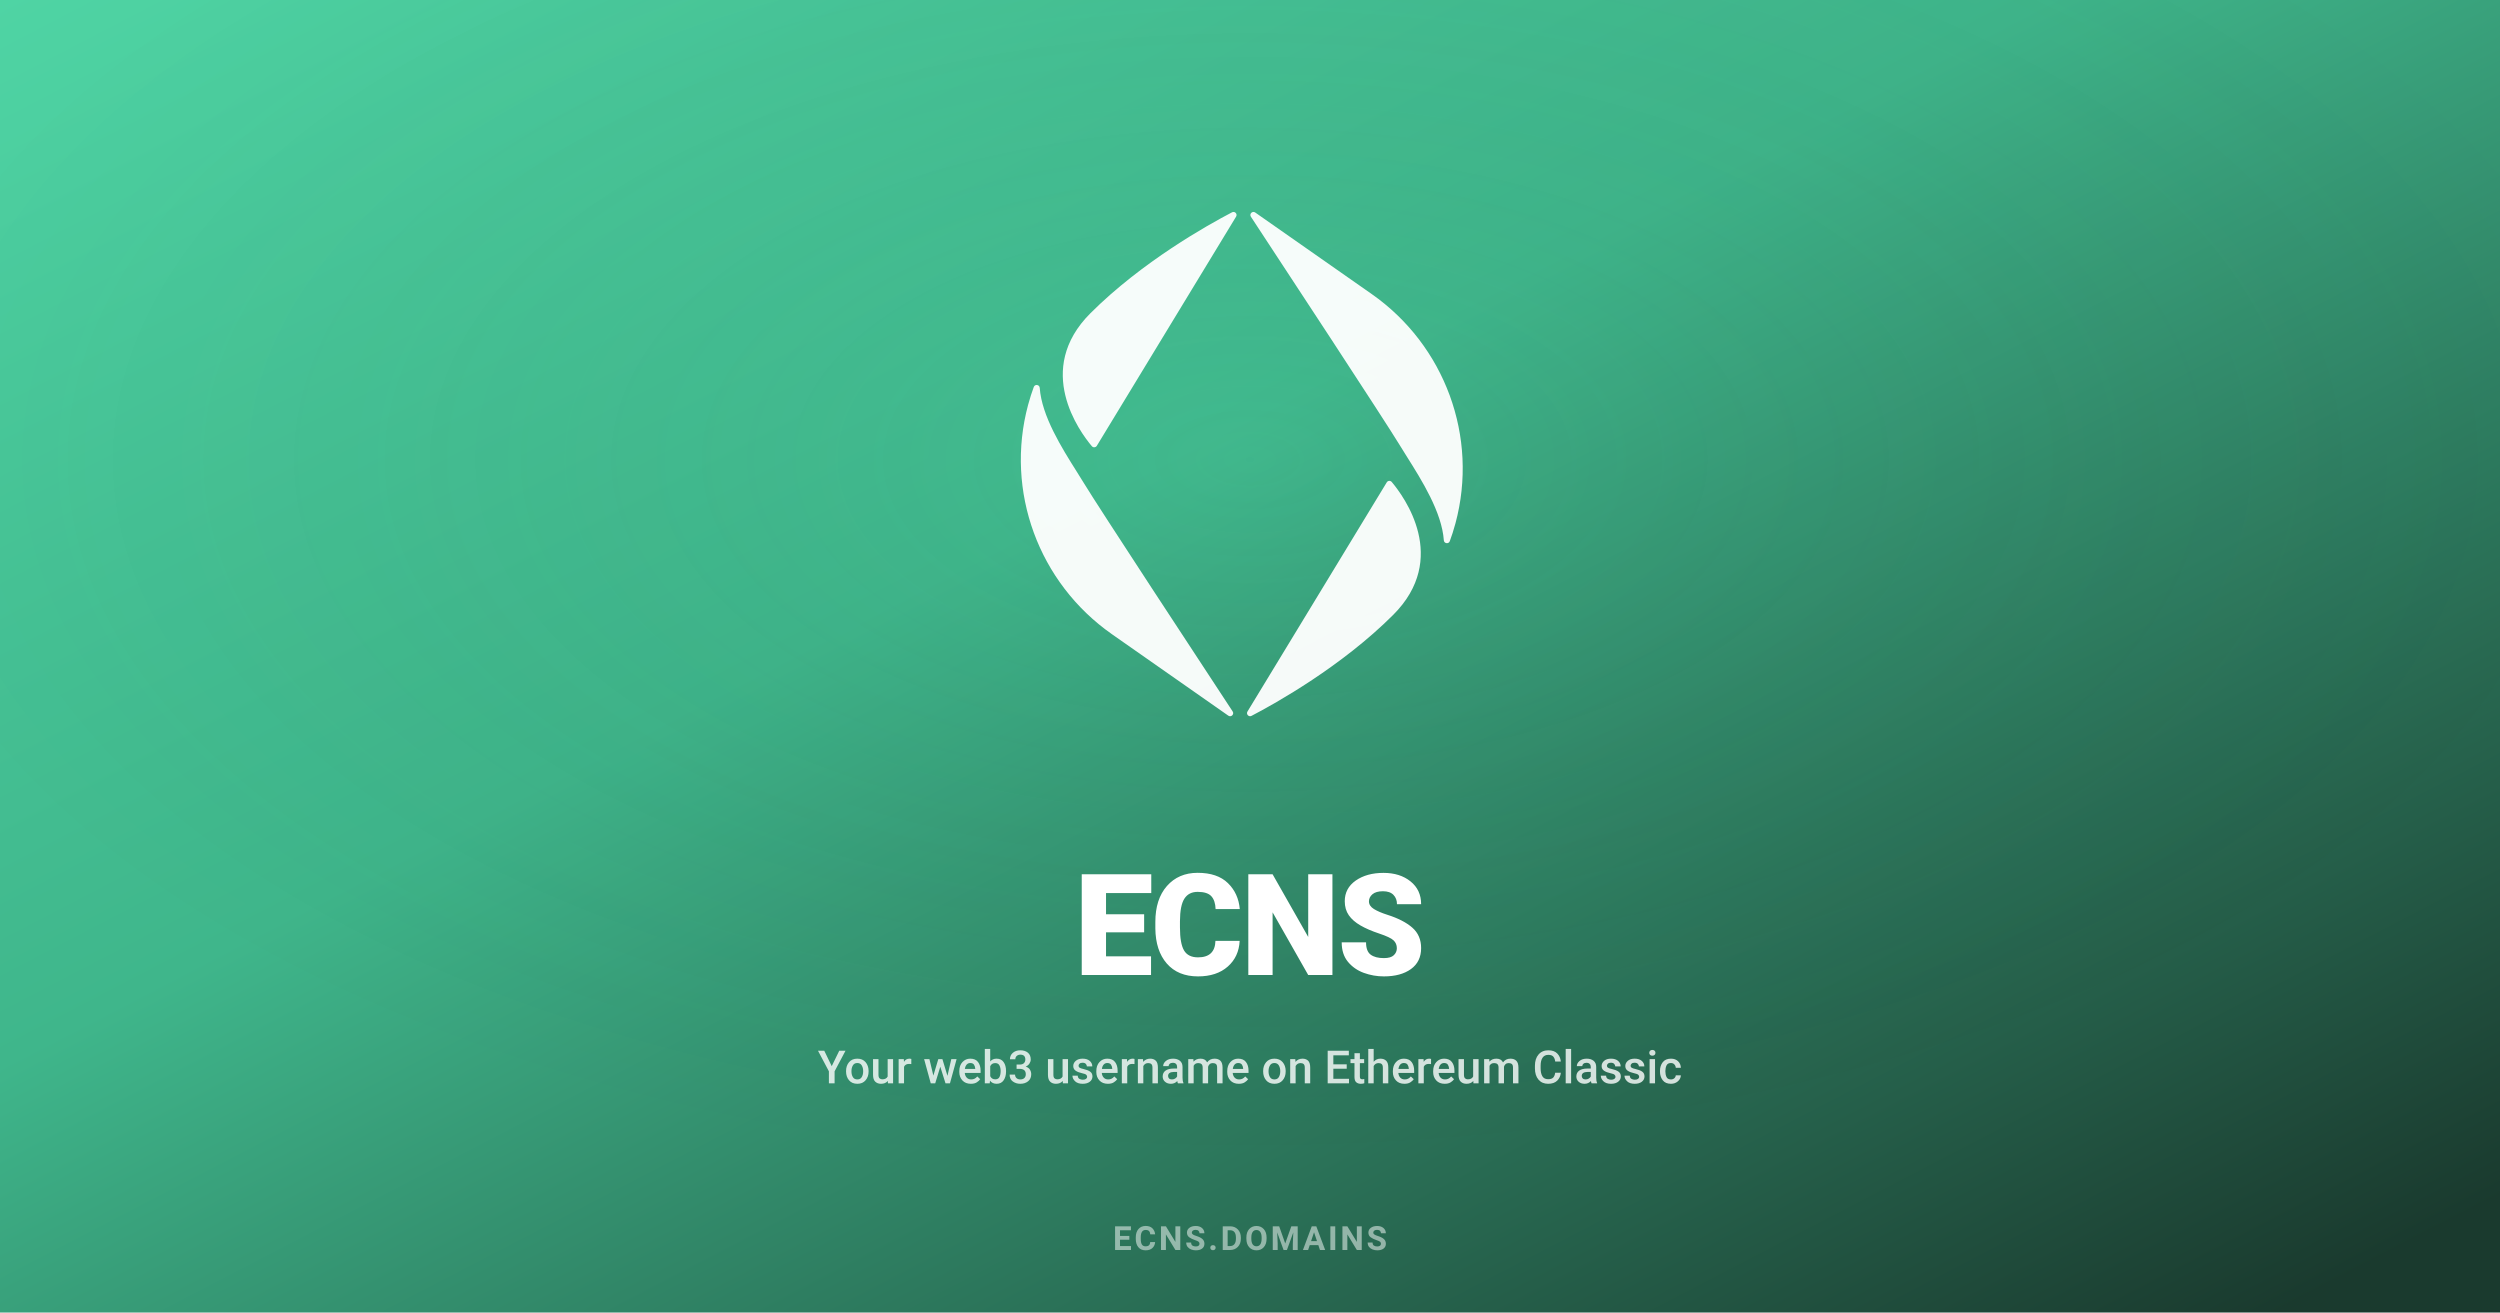
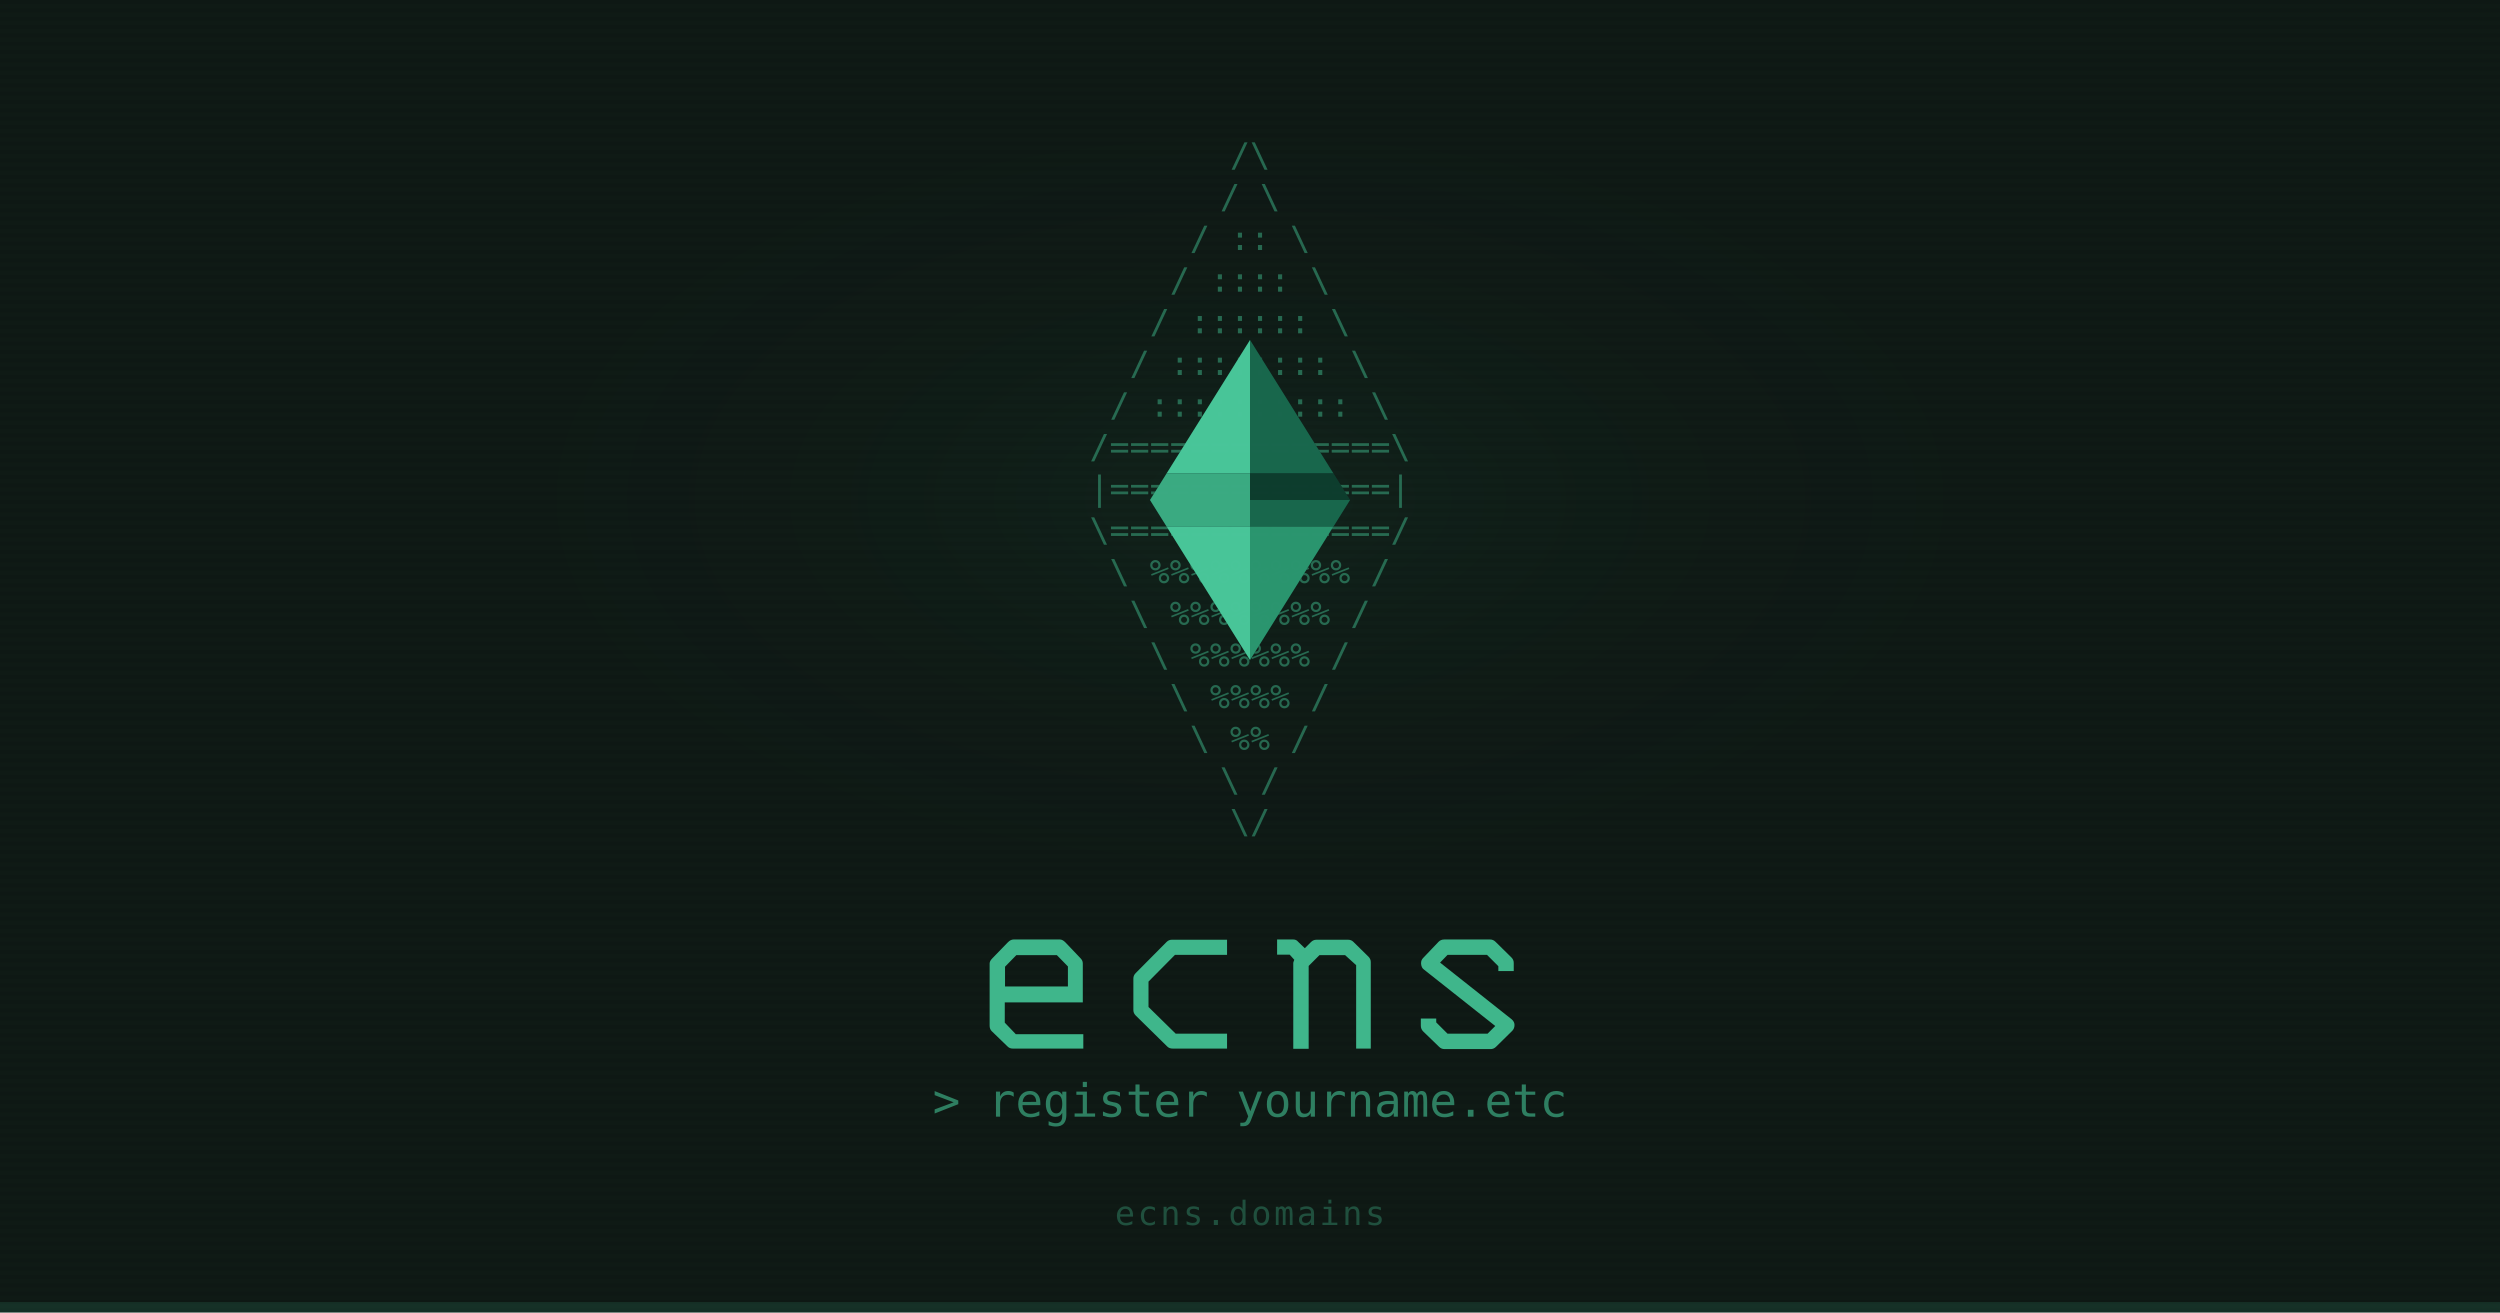
<svg xmlns="http://www.w3.org/2000/svg" viewBox="0 0 1200 630" width="1200" height="630" fill="none">
+   <rect width="1200" height="630" fill="#0F1A15" />
  <defs>
-     <style>
-       @font-face {
-         font-family: 'Satoshi';
-         src: url('/fonts/sans-serif/Satoshi-Variable.woff2') format('woff2'),
-              url('/fonts/sans-serif/Satoshi-Variable.woff') format('woff');
-         font-weight: 300 900;
-         font-display: swap;
-       }
-     </style>
-     <linearGradient id="og-gradient" x1="100%" y1="100%" x2="0%" y2="0%" gradientUnits="objectBoundingBox">
-       <stop offset="4.54%" stop-color="#1A3A2E" />
-       <stop offset="59.2%" stop-color="#3FB68B" />
-       <stop offset="100%" stop-color="#4FD4A4" />
-     </linearGradient>
-     <radialGradient id="og-glow" cx="50%" cy="35%" r="55%">
-       <stop offset="0%" stop-color="rgba(79, 212, 164, 0.12)" />
-       <stop offset="100%" stop-color="rgba(0, 0, 0, 0)" />
+     <radialGradient id="og-glow" cx="50%" cy="38%" r="35%">
+       <stop offset="0%" stop-color="#3FB68B" stop-opacity="0.06" />
+       <stop offset="100%" stop-color="#000000" stop-opacity="0" />
    </radialGradient>
  </defs>
-   <rect width="1200" height="630" fill="url(#og-gradient)" />
  <rect width="1200" height="630" fill="url(#og-glow)" />
-   <g transform="translate(490, 100) scale(2.6)">
-     <path fill-rule="evenodd" clip-rule="evenodd" d="M42.473 1.549C42.129 1.026 42.762 0.413 43.275 0.773L64.757 15.809C78.297 25.287 84.531 42.208 80.239 58.154C79.899 59.418 79.534 60.523 79.191 61.45C78.979 62.024 78.134 61.9 78.091 61.289C77.729 56.097 73.99 50.161 71.277 45.853C70.793 45.084 70.341 44.366 69.947 43.714C67.309 39.351 48.217 10.285 42.473 1.549ZM14.029 43.841L39.742 1.531C40.041 1.039 39.504 0.467 38.994 0.733C34.499 3.076 22.369 9.857 12.847 19.367C2.411 29.79 10.845 41.225 13.108 43.913C13.358 44.21 13.827 44.173 14.029 43.841ZM39.107 92.885C39.451 93.408 38.819 94.02 38.305 93.661L16.823 78.624C3.283 69.147 -2.951 52.226 1.342 36.279C1.682 35.016 2.046 33.91 2.389 32.984C2.602 32.41 3.446 32.533 3.489 33.144C3.851 38.337 7.59 44.273 10.303 48.581C10.788 49.35 11.239 50.068 11.634 50.719C14.271 55.083 33.363 84.149 39.107 92.885ZM41.84 92.899L67.554 50.588C67.755 50.257 68.224 50.22 68.474 50.517C70.738 53.204 79.172 64.64 68.736 75.062C59.213 84.573 47.084 91.353 42.589 93.697C42.079 93.963 41.541 93.39 41.84 92.899Z" fill="rgba(255, 255, 255, 0.95)" />
+   <defs>
+     <pattern id="scanlines" width="1200" height="4" patternUnits="userSpaceOnUse">
+       <rect width="1200" height="2" fill="#000000" opacity="0.06" />
+     </pattern>
+   </defs>
+   <rect width="1200" height="630" fill="url(#scanlines)" />
+   <g style="font-family:'IBM 3270','IBM 3270 Narrow',monospace;font-size:16px;fill:#3FB68B;fill-opacity:0.5" text-anchor="middle">
+     <text x="600" y="80">/\</text>
+     <text x="600" y="100">/  \</text>
+     <text x="600" y="120">/ :: \</text>
+     <text x="600" y="140">/ :::: \</text>
+     <text x="600" y="160">/ :::::: \</text>
+     <text x="600" y="180">/ :::::::: \</text>
+     <text x="600" y="200">/ :::::::::: \</text>
+     <text x="600" y="220">/==============\</text>
+     <text x="600" y="240">|==============|</text>
+     <text x="600" y="260">\==============/</text>
+     <text x="600" y="280">\ %%%%%%%%%% /</text>
+     <text x="600" y="300">\ %%%%%%%% /</text>
+     <text x="600" y="320">\ %%%%%% /</text>
+     <text x="600" y="340">\ %%%% /</text>
+     <text x="600" y="360">\ %% /</text>
+     <text x="600" y="380">\  /</text>
+     <text x="600" y="400">\/</text>
  </g>
-   <text x="600" y="468" text-anchor="middle" font-family="Satoshi, -apple-system, BlinkMacSystemFont, 'Segoe UI', Roboto, Helvetica, Arial, sans-serif" font-weight="800" font-size="68" letter-spacing="-0.02em" fill="#FFFFFF">ECNS</text>
-   <text x="600" y="520" text-anchor="middle" font-family="Satoshi, -apple-system, BlinkMacSystemFont, 'Segoe UI', Roboto, Helvetica, Arial, sans-serif" font-weight="500" font-size="22" fill="rgba(255, 255, 255, 0.80)">Your web3 username on Ethereum Classic</text>
-   <text x="600" y="600" text-anchor="middle" font-family="Satoshi, -apple-system, BlinkMacSystemFont, 'Segoe UI', Roboto, Helvetica, Arial, sans-serif" font-weight="700" font-size="16" letter-spacing="0.08em" fill="rgba(255, 255, 255, 0.50)">ECNS.DOMAINS</text>
+   <g transform="translate(600, 240) scale(1.6) translate(-40, -50)">
+     <polygon points="40,2 70,50 40,98 10,50" fill="#0D3D2E" opacity="0.9" />
+     <polygon points="40,2 15,42 40,42" fill="#4FD4A4" opacity="0.9" />
+     <polygon points="40,2 65,42 40,42" fill="#1A6B50" opacity="0.9" />
+     <polygon points="15,42 10,50 40,50 40,42" fill="#3FB68B" opacity="0.9" />
+     <polygon points="65,42 70,50 40,50 40,42" fill="#0D3D2E" opacity="0.9" />
+     <polygon points="10,50 15,58 40,58 40,50" fill="#3FB68B" opacity="0.9" />
+     <polygon points="70,50 65,58 40,58 40,50" fill="#1A6B50" opacity="0.9" />
+     <polygon points="15,58 40,98 40,58" fill="#4FD4A4" opacity="0.9" />
+     <polygon points="65,58 40,98 40,58" fill="#2E9E76" opacity="0.9" />
+   </g>
+   <g transform="translate(215, 360)">
+     <path d="m 121.496,55.064 v 4.424 l 2.408,2.52 h 14.728 v 3.136 h -15.4 q -0.672,0 -1.12,-0.448 l -3.472,-3.36 q -0.448,-0.448 -0.448,-1.176 V 46.608 q 0,-0.56 0.56,-1.12 l 3.416,-3.528 q 0.616,-0.616 1.232,-0.616 h 10.136 q 0.56,0 1.176,0.616 l 3.304,3.472 q 0.504,0.504 0.504,1.12 v 8.512 z m 0.056,-3.472 h 13.72 v -4.368 l -2.408,-2.464 h -8.848 l -2.464,2.52 z M 169.992,41.4 v 3.304 h -11.368 l -5.768,5.824 v 5.544 l 5.936,5.824 h 11.2 v 3.248 h -11.872 q -0.728,0 -1.176,-0.448 l -6.888,-6.776 q -0.504,-0.504 -0.504,-1.176 v -6.888 q 0,-0.672 0.504,-1.176 l 6.72,-6.776 q 0.504,-0.504 1.12,-0.504 z m 16.968,1.848 1.344,-1.344 q 0.504,-0.504 1.176,-0.504 h 6.944 q 0.672,0 1.12,0.448 l 3.304,3.248 q 0.504,0.504 0.504,1.176 v 18.872 h -3.192 v -18.2 l -2.408,-2.184 h -5.6 l -2.352,2.352 V 65.2 h -3.36 V 46.44 q 0,-0.112 0.224,-0.672 l -1.008,-1.12 h -2.744 v -3.304 h 3.528 q 0.672,0 1.064,0.504 z m 42.224,3.92 -2.464,-2.464 h -8.624 l -1.624,1.68 15.624,12.376 q 0.616,0.532 0.616,1.232 0,0.784 -0.504,1.288 l -3.528,3.472 q -0.504,0.504 -1.176,0.504 h -10.08 q -0.672,0 -1.176,-0.504 l -3.472,-3.36 q -0.504,-0.504 -0.504,-1.232 v -1.568 h 3.36 v 0.84 l 2.464,2.464 h 8.736 l 1.68,-1.68 -15.568,-12.32 q -0.532,-0.364 -0.616,-1.232 v -0.196 q 0,-0.644 0.448,-1.092 l 3.36,-3.528 q 0.504,-0.504 1.232,-0.504 h 10.024 q 0.672,0 1.176,0.504 l 3.472,3.416 q 0.504,0.504 0.504,1.176 v 1.792 h -3.36 z" style="fill:#3FB68B" transform="scale(2.2)" aria-label="ecns" />
+   </g>
+   <text x="600" y="536" text-anchor="middle" style="font-family:'IBM 3270','IBM 3270 Narrow',monospace;font-size:22px;fill:#3FB68B;fill-opacity:0.65">&gt; register yourname.etc</text>
+   <text x="600" y="588" text-anchor="middle" style="font-family:'IBM 3270','IBM 3270 Narrow',monospace;font-size:16px;fill:#3FB68B;fill-opacity:0.35;letter-spacing:0.08em">ecns.domains</text>
+   <rect x="0" y="625" width="1200" height="5" fill="#3FB68B" opacity="0.15" />
</svg>
